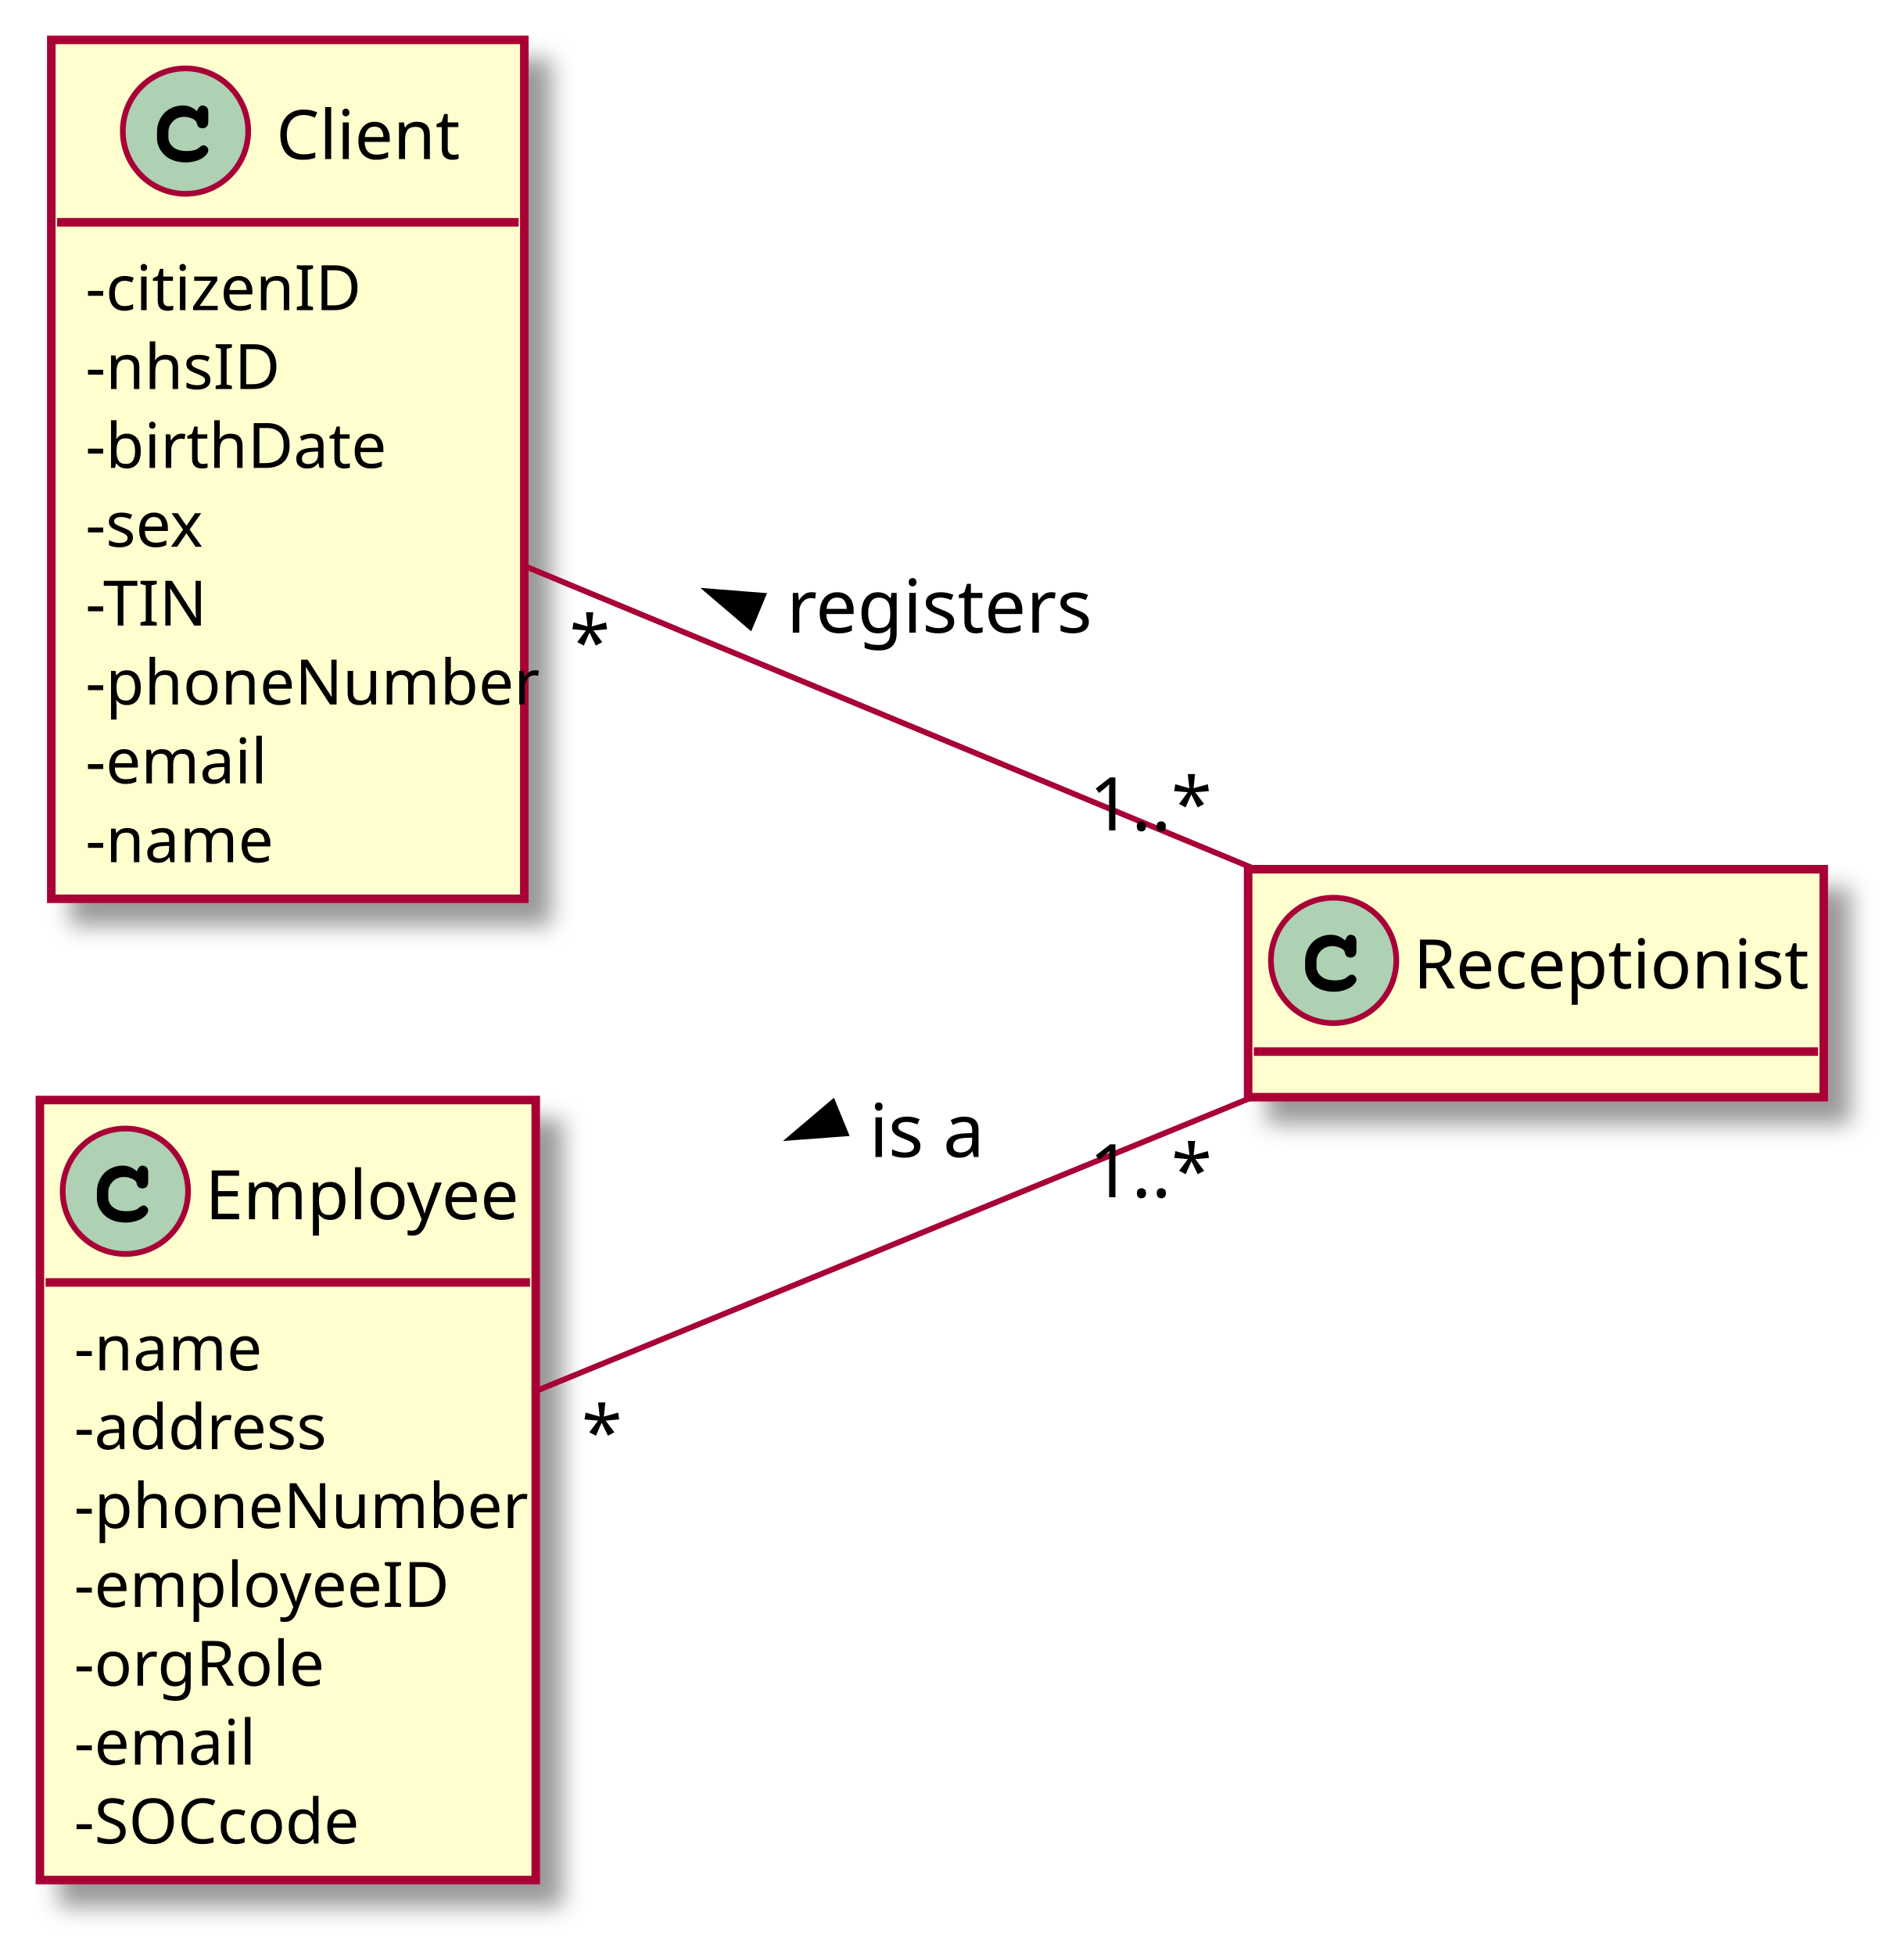
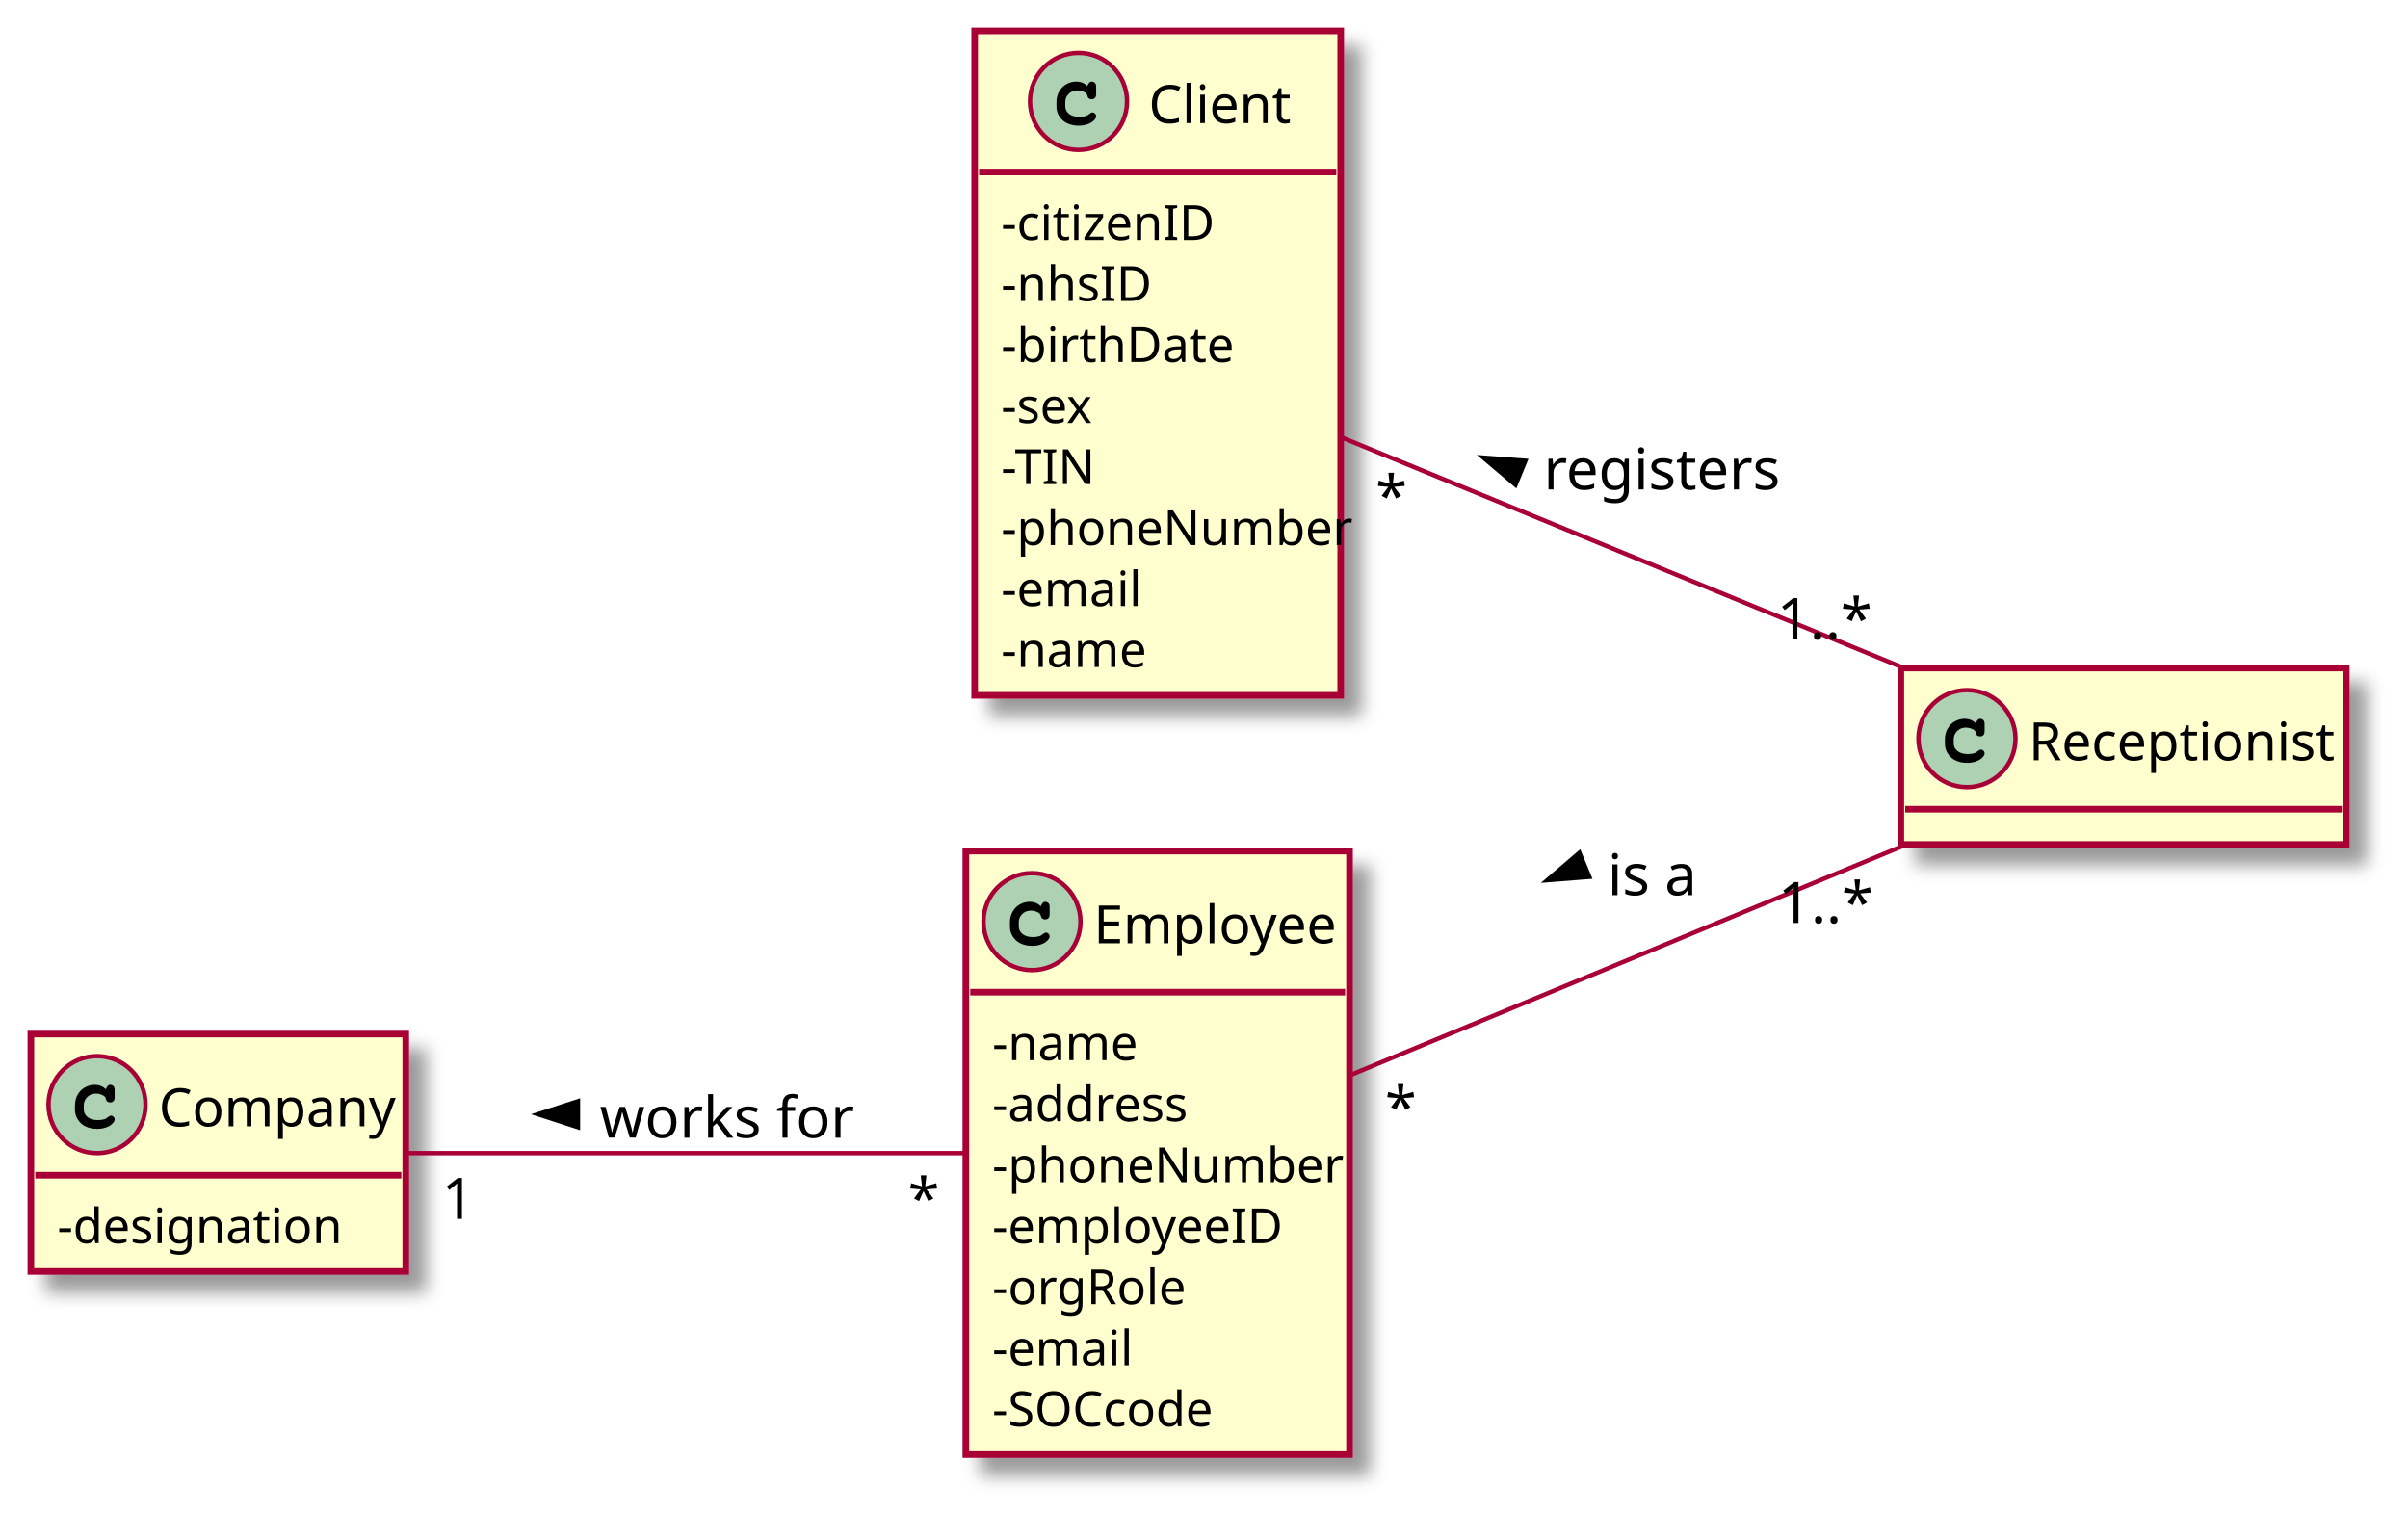
- <svg xmlns="http://www.w3.org/2000/svg" contentScriptType="application/ecmascript" contentStyleType="text/css" height="343px" preserveAspectRatio="none" style="width:334px;height:343px;" version="1.1" viewBox="0 0 334 343" width="334px" zoomAndPan="magnify">
+ <svg xmlns="http://www.w3.org/2000/svg" contentScriptType="application/ecmascript" contentStyleType="text/css" height="343px" preserveAspectRatio="none" style="width:546px;height:343px;" version="1.1" viewBox="0 0 546 343" width="546px" zoomAndPan="magnify">
  <defs>
-     <filter height="300%" id="fwv7d0r8l6ml4" width="300%" x="-1" y="-1">
+     <filter height="300%" id="f1uez002m92hz3" width="300%" x="-1" y="-1">
      <feGaussianBlur result="blurOut" stdDeviation="2.0" />
      <feColorMatrix in="blurOut" result="blurOut2" type="matrix" values="0 0 0 0 0 0 0 0 0 0 0 0 0 0 0 0 0 0 .4 0" />
      <feOffset dx="4.0" dy="4.0" in="blurOut2" result="blurOut3" />
      <feBlend in="SourceGraphic" in2="blurOut3" mode="normal" />
    </filter>
  </defs>
  <g>
-     <rect codeLine="14" fill="#FEFECE" filter="url(#fwv7d0r8l6ml4)" height="40" id="Receptionist" style="stroke:#A80036;stroke-width:1.5;" width="101" x="219" y="152.5" />
-     <ellipse cx="234" cy="168.5" fill="#ADD1B2" rx="11" ry="11" style="stroke:#A80036;stroke-width:1.0;" />
-     <path d="M236,165 Q236.203,164.5 236.438,164.25 Q236.672,164 236.938,164 Q237.406,164 237.703,164.281 Q238,164.562 238,165.219 L238,166.781 Q238,167.438 237.719,167.719 Q237.438,168 237,168 Q236.609,168 236.359,167.828 Q236.109,167.656 236,167.203 Q235.953,166.891 235.781,166.719 Q235.469,166.391 234.906,166.203 Q234.344,166 233.781,166 Q233.078,166 232.484,166.281 Q231.906,166.562 231.453,167.188 Q231,167.812 231,168.672 L231,169.594 Q231,170.625 231.844,171.312 Q232.688,172 234.188,172 Q235.078,172 235.703,171.797 Q236.062,171.688 236.469,171.328 Q236.734,171.125 236.875,171.062 Q237.016,171 237.188,171 Q237.516,171 237.75,171.266 Q238,171.516 238,171.875 Q238,172.219 237.656,172.625 Q237.156,173.219 236.359,173.547 Q235.312,174 234.031,174 Q232.531,174 231.328,173.406 Q230.359,172.938 229.672,171.922 Q229,170.906 229,169.703 L229,168.609 Q229,167.359 229.594,166.266 Q230.203,165.172 231.25,164.594 Q232.312,164 233.5,164 Q234.219,164 234.844,164.25 Q235.469,164.5 236,165 Z " fill="#000000" />
-     <text fill="#000000" font-family="sans-serif" font-size="12" lengthAdjust="spacing" textLength="69" x="248" y="173.41">Receptionist</text>
-     <line style="stroke:#A80036;stroke-width:1.5;" x1="220" x2="319" y1="184.5" y2="184.5" />
-     <rect codeLine="17" fill="#FEFECE" filter="url(#fwv7d0r8l6ml4)" height="150.688" id="Client" style="stroke:#A80036;stroke-width:1.5;" width="83" x="9" y="7" />
-     <ellipse cx="32.55" cy="23" fill="#ADD1B2" rx="11" ry="11" style="stroke:#A80036;stroke-width:1.0;" />
-     <path d="M34.55,19.5 Q34.753,19 34.987,18.75 Q35.222,18.5 35.487,18.5 Q35.956,18.5 36.253,18.781 Q36.55,19.062 36.55,19.719 L36.55,21.281 Q36.55,21.938 36.269,22.219 Q35.987,22.5 35.55,22.5 Q35.159,22.5 34.909,22.328 Q34.659,22.156 34.55,21.703 Q34.503,21.391 34.331,21.219 Q34.019,20.891 33.456,20.703 Q32.894,20.5 32.331,20.5 Q31.628,20.5 31.034,20.781 Q30.456,21.062 30.003,21.688 Q29.55,22.312 29.55,23.172 L29.55,24.094 Q29.55,25.125 30.394,25.812 Q31.238,26.5 32.737,26.5 Q33.628,26.5 34.253,26.297 Q34.612,26.188 35.019,25.828 Q35.284,25.625 35.425,25.562 Q35.566,25.5 35.737,25.5 Q36.066,25.5 36.3,25.766 Q36.55,26.016 36.55,26.375 Q36.55,26.719 36.206,27.125 Q35.706,27.719 34.909,28.047 Q33.862,28.5 32.581,28.5 Q31.081,28.5 29.878,27.906 Q28.909,27.438 28.222,26.422 Q27.55,25.406 27.55,24.203 L27.55,23.109 Q27.55,21.859 28.144,20.766 Q28.753,19.672 29.8,19.094 Q30.863,18.5 32.05,18.5 Q32.769,18.5 33.394,18.75 Q34.019,19 34.55,19.5 Z " fill="#000000" />
-     <text fill="#000000" font-family="sans-serif" font-size="12" lengthAdjust="spacing" textLength="32" x="48.45" y="27.91">Client</text>
-     <line style="stroke:#A80036;stroke-width:1.5;" x1="10" x2="91" y1="39" y2="39" />
-     <text fill="#000000" font-family="sans-serif" font-size="11" lengthAdjust="spacing" textLength="44" x="15" y="54.419">-citizenID</text>
-     <text fill="#000000" font-family="sans-serif" font-size="11" lengthAdjust="spacing" textLength="31" x="15" y="68.255">-nhsID</text>
-     <text fill="#000000" font-family="sans-serif" font-size="11" lengthAdjust="spacing" textLength="47" x="15" y="82.091">-birthDate</text>
-     <text fill="#000000" font-family="sans-serif" font-size="11" lengthAdjust="spacing" textLength="22" x="15" y="95.927">-sex</text>
-     <text fill="#000000" font-family="sans-serif" font-size="11" lengthAdjust="spacing" textLength="19" x="15" y="109.763">-TIN</text>
-     <text fill="#000000" font-family="sans-serif" font-size="11" lengthAdjust="spacing" textLength="71" x="15" y="123.599">-phoneNumber</text>
-     <text fill="#000000" font-family="sans-serif" font-size="11" lengthAdjust="spacing" textLength="28" x="15" y="137.435">-email</text>
-     <text fill="#000000" font-family="sans-serif" font-size="11" lengthAdjust="spacing" textLength="30" x="15" y="151.27">-name</text>
-     <rect codeLine="28" fill="#FEFECE" filter="url(#fwv7d0r8l6ml4)" height="136.852" id="Employee" style="stroke:#A80036;stroke-width:1.5;" width="87" x="7" y="193" />
-     <ellipse cx="22" cy="209" fill="#ADD1B2" rx="11" ry="11" style="stroke:#A80036;stroke-width:1.0;" />
-     <path d="M24,205.5 Q24.203,205 24.438,204.75 Q24.672,204.5 24.938,204.5 Q25.406,204.5 25.703,204.781 Q26,205.062 26,205.719 L26,207.281 Q26,207.938 25.719,208.219 Q25.438,208.5 25,208.5 Q24.609,208.5 24.359,208.328 Q24.109,208.156 24,207.703 Q23.953,207.391 23.781,207.219 Q23.469,206.891 22.906,206.703 Q22.344,206.5 21.781,206.5 Q21.078,206.5 20.484,206.781 Q19.906,207.062 19.453,207.688 Q19,208.312 19,209.172 L19,210.094 Q19,211.125 19.844,211.812 Q20.688,212.5 22.188,212.5 Q23.078,212.5 23.703,212.297 Q24.062,212.188 24.469,211.828 Q24.734,211.625 24.875,211.562 Q25.016,211.5 25.188,211.5 Q25.516,211.5 25.75,211.766 Q26,212.016 26,212.375 Q26,212.719 25.656,213.125 Q25.156,213.719 24.359,214.047 Q23.312,214.5 22.031,214.5 Q20.531,214.5 19.328,213.906 Q18.359,213.438 17.672,212.422 Q17,211.406 17,210.203 L17,209.109 Q17,207.859 17.594,206.766 Q18.203,205.672 19.25,205.094 Q20.312,204.5 21.5,204.5 Q22.219,204.5 22.844,204.75 Q23.469,205 24,205.5 Z " fill="#000000" />
-     <text fill="#000000" font-family="sans-serif" font-size="12" lengthAdjust="spacing" textLength="55" x="36" y="213.91">Employee</text>
-     <line style="stroke:#A80036;stroke-width:1.5;" x1="8" x2="93" y1="225" y2="225" />
-     <text fill="#000000" font-family="sans-serif" font-size="11" lengthAdjust="spacing" textLength="30" x="13" y="240.419">-name</text>
-     <text fill="#000000" font-family="sans-serif" font-size="11" lengthAdjust="spacing" textLength="44" x="13" y="254.255">-address</text>
-     <text fill="#000000" font-family="sans-serif" font-size="11" lengthAdjust="spacing" textLength="71" x="13" y="268.091">-phoneNumber</text>
-     <text fill="#000000" font-family="sans-serif" font-size="11" lengthAdjust="spacing" textLength="59" x="13" y="281.927">-employeeID</text>
-     <text fill="#000000" font-family="sans-serif" font-size="11" lengthAdjust="spacing" textLength="41" x="13" y="295.763">-orgRole</text>
-     <text fill="#000000" font-family="sans-serif" font-size="11" lengthAdjust="spacing" textLength="28" x="13" y="309.599">-email</text>
-     <text fill="#000000" font-family="sans-serif" font-size="11" lengthAdjust="spacing" textLength="50" x="13" y="323.435">-SOCcode</text>
-     <path codeLine="9" d="M92.06,99.32 C128.37,114.38 181.67,136.49 220.18,152.46 " fill="none" id="Client-Receptionist" style="stroke:#A80036;stroke-width:1.0;" />
-     <polygon fill="#000000" points="124.382,103.76,131.611,109.94,133.862,104.511,124.382,103.76" style="stroke:#000000;stroke-width:1.0;" />
-     <text fill="#000000" font-family="sans-serif" font-size="13" lengthAdjust="spacing" textLength="50" x="138" y="110.995">registers</text>
-     <text fill="#000000" font-family="sans-serif" font-size="13" lengthAdjust="spacing" textLength="5" x="99.908" y="117.295">*</text>
-     <text fill="#000000" font-family="sans-serif" font-size="13" lengthAdjust="spacing" textLength="20" x="191.097" y="145.688">1..*</text>
-     <path codeLine="10" d="M94.11,244.02 C130.15,229.24 181.81,208.06 219.54,192.58 " fill="none" id="Employee-Receptionist" style="stroke:#A80036;stroke-width:1.0;" />
-     <polygon fill="#000000" points="138.874,199.573,148.358,198.86,146.127,193.422,138.874,199.573" style="stroke:#000000;stroke-width:1.0;" />
-     <text fill="#000000" font-family="sans-serif" font-size="13" lengthAdjust="spacing" textLength="21" x="152.5" y="202.995">is a</text>
-     <text fill="#000000" font-family="sans-serif" font-size="13" lengthAdjust="spacing" textLength="5" x="102.035" y="255.929">*</text>
-     <text fill="#000000" font-family="sans-serif" font-size="13" lengthAdjust="spacing" textLength="20" x="191.108" y="210.049">1..*</text>
+     <rect codeLine="20" fill="#FEFECE" filter="url(#f1uez002m92hz3)" height="40" id="Receptionist" style="stroke:#A80036;stroke-width:1.5;" width="101" x="431" y="151.5" />
+     <ellipse cx="446" cy="167.5" fill="#ADD1B2" rx="11" ry="11" style="stroke:#A80036;stroke-width:1.0;" />
+     <path d="M448,164 Q448.203,163.5 448.438,163.25 Q448.672,163 448.938,163 Q449.406,163 449.703,163.281 Q450,163.562 450,164.219 L450,165.781 Q450,166.438 449.719,166.719 Q449.438,167 449,167 Q448.609,167 448.359,166.828 Q448.109,166.656 448,166.203 Q447.953,165.891 447.781,165.719 Q447.469,165.391 446.906,165.203 Q446.344,165 445.781,165 Q445.078,165 444.484,165.281 Q443.906,165.562 443.453,166.188 Q443,166.812 443,167.672 L443,168.594 Q443,169.625 443.844,170.312 Q444.688,171 446.188,171 Q447.078,171 447.703,170.797 Q448.062,170.688 448.469,170.328 Q448.734,170.125 448.875,170.062 Q449.016,170 449.188,170 Q449.516,170 449.75,170.266 Q450,170.516 450,170.875 Q450,171.219 449.656,171.625 Q449.156,172.219 448.359,172.547 Q447.312,173 446.031,173 Q444.531,173 443.328,172.406 Q442.359,171.938 441.672,170.922 Q441,169.906 441,168.703 L441,167.609 Q441,166.359 441.594,165.266 Q442.203,164.172 443.25,163.594 Q444.312,163 445.5,163 Q446.219,163 446.844,163.25 Q447.469,163.5 448,164 Z " fill="#000000" />
+     <text fill="#000000" font-family="sans-serif" font-size="12" lengthAdjust="spacing" textLength="69" x="460" y="172.41">Receptionist</text>
+     <line style="stroke:#A80036;stroke-width:1.5;" x1="432" x2="531" y1="183.5" y2="183.5" />
+     <rect codeLine="23" fill="#FEFECE" filter="url(#f1uez002m92hz3)" height="150.688" id="Client" style="stroke:#A80036;stroke-width:1.5;" width="83" x="221" y="7" />
+     <ellipse cx="244.55" cy="23" fill="#ADD1B2" rx="11" ry="11" style="stroke:#A80036;stroke-width:1.0;" />
+     <path d="M246.55,19.5 Q246.753,19 246.988,18.75 Q247.222,18.5 247.488,18.5 Q247.956,18.5 248.253,18.781 Q248.55,19.062 248.55,19.719 L248.55,21.281 Q248.55,21.938 248.269,22.219 Q247.988,22.5 247.55,22.5 Q247.159,22.5 246.909,22.328 Q246.659,22.156 246.55,21.703 Q246.503,21.391 246.331,21.219 Q246.019,20.891 245.456,20.703 Q244.894,20.5 244.331,20.5 Q243.628,20.5 243.034,20.781 Q242.456,21.062 242.003,21.688 Q241.55,22.312 241.55,23.172 L241.55,24.094 Q241.55,25.125 242.394,25.812 Q243.238,26.5 244.738,26.5 Q245.628,26.5 246.253,26.297 Q246.613,26.188 247.019,25.828 Q247.284,25.625 247.425,25.562 Q247.566,25.5 247.738,25.5 Q248.066,25.5 248.3,25.766 Q248.55,26.016 248.55,26.375 Q248.55,26.719 248.206,27.125 Q247.706,27.719 246.909,28.047 Q245.863,28.5 244.581,28.5 Q243.081,28.5 241.878,27.906 Q240.909,27.438 240.222,26.422 Q239.55,25.406 239.55,24.203 L239.55,23.109 Q239.55,21.859 240.144,20.766 Q240.753,19.672 241.8,19.094 Q242.863,18.5 244.05,18.5 Q244.769,18.5 245.394,18.75 Q246.019,19 246.55,19.5 Z " fill="#000000" />
+     <text fill="#000000" font-family="sans-serif" font-size="12" lengthAdjust="spacing" textLength="32" x="260.45" y="27.91">Client</text>
+     <line style="stroke:#A80036;stroke-width:1.5;" x1="222" x2="303" y1="39" y2="39" />
+     <text fill="#000000" font-family="sans-serif" font-size="11" lengthAdjust="spacing" textLength="44" x="227" y="54.419">-citizenID</text>
+     <text fill="#000000" font-family="sans-serif" font-size="11" lengthAdjust="spacing" textLength="31" x="227" y="68.255">-nhsID</text>
+     <text fill="#000000" font-family="sans-serif" font-size="11" lengthAdjust="spacing" textLength="47" x="227" y="82.091">-birthDate</text>
+     <text fill="#000000" font-family="sans-serif" font-size="11" lengthAdjust="spacing" textLength="22" x="227" y="95.927">-sex</text>
+     <text fill="#000000" font-family="sans-serif" font-size="11" lengthAdjust="spacing" textLength="19" x="227" y="109.763">-TIN</text>
+     <text fill="#000000" font-family="sans-serif" font-size="11" lengthAdjust="spacing" textLength="71" x="227" y="123.599">-phoneNumber</text>
+     <text fill="#000000" font-family="sans-serif" font-size="11" lengthAdjust="spacing" textLength="28" x="227" y="137.435">-email</text>
+     <text fill="#000000" font-family="sans-serif" font-size="11" lengthAdjust="spacing" textLength="30" x="227" y="151.27">-name</text>
+     <rect codeLine="34" fill="#FEFECE" filter="url(#f1uez002m92hz3)" height="136.852" id="Employee" style="stroke:#A80036;stroke-width:1.5;" width="87" x="219" y="193" />
+     <ellipse cx="234" cy="209" fill="#ADD1B2" rx="11" ry="11" style="stroke:#A80036;stroke-width:1.0;" />
+     <path d="M236,205.5 Q236.203,205 236.438,204.75 Q236.672,204.5 236.938,204.5 Q237.406,204.5 237.703,204.781 Q238,205.062 238,205.719 L238,207.281 Q238,207.938 237.719,208.219 Q237.438,208.5 237,208.5 Q236.609,208.5 236.359,208.328 Q236.109,208.156 236,207.703 Q235.953,207.391 235.781,207.219 Q235.469,206.891 234.906,206.703 Q234.344,206.5 233.781,206.5 Q233.078,206.5 232.484,206.781 Q231.906,207.062 231.453,207.688 Q231,208.312 231,209.172 L231,210.094 Q231,211.125 231.844,211.812 Q232.688,212.5 234.188,212.5 Q235.078,212.5 235.703,212.297 Q236.062,212.188 236.469,211.828 Q236.734,211.625 236.875,211.562 Q237.016,211.5 237.188,211.5 Q237.516,211.5 237.75,211.766 Q238,212.016 238,212.375 Q238,212.719 237.656,213.125 Q237.156,213.719 236.359,214.047 Q235.312,214.5 234.031,214.5 Q232.531,214.5 231.328,213.906 Q230.359,213.438 229.672,212.422 Q229,211.406 229,210.203 L229,209.109 Q229,207.859 229.594,206.766 Q230.203,205.672 231.25,205.094 Q232.312,204.5 233.5,204.5 Q234.219,204.5 234.844,204.75 Q235.469,205 236,205.5 Z " fill="#000000" />
+     <text fill="#000000" font-family="sans-serif" font-size="12" lengthAdjust="spacing" textLength="55" x="248" y="213.91">Employee</text>
+     <line style="stroke:#A80036;stroke-width:1.5;" x1="220" x2="305" y1="225" y2="225" />
+     <text fill="#000000" font-family="sans-serif" font-size="11" lengthAdjust="spacing" textLength="30" x="225" y="240.419">-name</text>
+     <text fill="#000000" font-family="sans-serif" font-size="11" lengthAdjust="spacing" textLength="44" x="225" y="254.255">-address</text>
+     <text fill="#000000" font-family="sans-serif" font-size="11" lengthAdjust="spacing" textLength="71" x="225" y="268.091">-phoneNumber</text>
+     <text fill="#000000" font-family="sans-serif" font-size="11" lengthAdjust="spacing" textLength="59" x="225" y="281.927">-employeeID</text>
+     <text fill="#000000" font-family="sans-serif" font-size="11" lengthAdjust="spacing" textLength="41" x="225" y="295.763">-orgRole</text>
+     <text fill="#000000" font-family="sans-serif" font-size="11" lengthAdjust="spacing" textLength="28" x="225" y="309.599">-email</text>
+     <text fill="#000000" font-family="sans-serif" font-size="11" lengthAdjust="spacing" textLength="50" x="225" y="323.435">-SOCcode</text>
+     <rect codeLine="16" fill="#FEFECE" filter="url(#f1uez002m92hz3)" height="53.836" id="Company" style="stroke:#A80036;stroke-width:1.5;" width="85" x="7" y="234.5" />
+     <ellipse cx="22" cy="250.5" fill="#ADD1B2" rx="11" ry="11" style="stroke:#A80036;stroke-width:1.0;" />
+     <path d="M24,247 Q24.203,246.5 24.438,246.25 Q24.672,246 24.938,246 Q25.406,246 25.703,246.281 Q26,246.562 26,247.219 L26,248.781 Q26,249.438 25.719,249.719 Q25.438,250 25,250 Q24.609,250 24.359,249.828 Q24.109,249.656 24,249.203 Q23.953,248.891 23.781,248.719 Q23.469,248.391 22.906,248.203 Q22.344,248 21.781,248 Q21.078,248 20.484,248.281 Q19.906,248.562 19.453,249.188 Q19,249.812 19,250.672 L19,251.594 Q19,252.625 19.844,253.312 Q20.688,254 22.188,254 Q23.078,254 23.703,253.797 Q24.062,253.688 24.469,253.328 Q24.734,253.125 24.875,253.062 Q25.016,253 25.188,253 Q25.516,253 25.75,253.266 Q26,253.516 26,253.875 Q26,254.219 25.656,254.625 Q25.156,255.219 24.359,255.547 Q23.312,256 22.031,256 Q20.531,256 19.328,255.406 Q18.359,254.938 17.672,253.922 Q17,252.906 17,251.703 L17,250.609 Q17,249.359 17.594,248.266 Q18.203,247.172 19.25,246.594 Q20.312,246 21.5,246 Q22.219,246 22.844,246.25 Q23.469,246.5 24,247 Z " fill="#000000" />
+     <text fill="#000000" font-family="sans-serif" font-size="12" lengthAdjust="spacing" textLength="53" x="36" y="255.41">Company</text>
+     <line style="stroke:#A80036;stroke-width:1.5;" x1="8" x2="91" y1="266.5" y2="266.5" />
+     <text fill="#000000" font-family="sans-serif" font-size="11" lengthAdjust="spacing" textLength="59" x="13" y="281.919">-designation</text>
+     <path codeLine="10" d="M304.06,99.14 C340.13,113.93 392.95,135.59 431.39,151.36 " fill="none" id="Client-Receptionist" style="stroke:#A80036;stroke-width:1.0;" />
+     <polygon fill="#000000" points="336.374,103.779,343.627,109.93,345.858,104.492,336.374,103.779" style="stroke:#000000;stroke-width:1.0;" />
+     <text fill="#000000" font-family="sans-serif" font-size="13" lengthAdjust="spacing" textLength="50" x="350" y="110.995">registers</text>
+     <text fill="#000000" font-family="sans-serif" font-size="13" lengthAdjust="spacing" textLength="5" x="311.908" y="117.083">*</text>
+     <text fill="#000000" font-family="sans-serif" font-size="13" lengthAdjust="spacing" textLength="20" x="402.937" y="144.923">1..*</text>
+     <path codeLine="11" d="M306.11,243.83 C342.28,228.83 394.16,207.31 431.93,191.65 " fill="none" id="Employee-Receptionist" style="stroke:#A80036;stroke-width:1.0;" />
+     <polygon fill="#000000" points="350.881,199.591,360.362,198.841,358.111,193.411,350.881,199.591" style="stroke:#000000;stroke-width:1.0;" />
+     <text fill="#000000" font-family="sans-serif" font-size="13" lengthAdjust="spacing" textLength="21" x="364.5" y="202.995">is a</text>
+     <text fill="#000000" font-family="sans-serif" font-size="13" lengthAdjust="spacing" textLength="5" x="314.035" y="255.706">*</text>
+     <text fill="#000000" font-family="sans-serif" font-size="13" lengthAdjust="spacing" textLength="20" x="403.181" y="209.305">1..*</text>
+     <path codeLine="12" d="M92.19,261.5 C128.82,261.5 181.89,261.5 218.81,261.5 " fill="none" id="Company-Employee" style="stroke:#A80036;stroke-width:1.0;" />
+     <polygon fill="#000000" points="122,252.676,131.045,255.615,131.045,249.737,122,252.676" style="stroke:#000000;stroke-width:1.0;" />
+     <text fill="#000000" font-family="sans-serif" font-size="13" lengthAdjust="spacing" textLength="52" x="136" y="257.995">works for</text>
+     <text fill="#000000" font-family="sans-serif" font-size="13" lengthAdjust="spacing" textLength="7" x="100.129" y="276.414">1</text>
+     <text fill="#000000" font-family="sans-serif" font-size="13" lengthAdjust="spacing" textLength="5" x="205.871" y="276.413">*</text>
  </g>
</svg>
